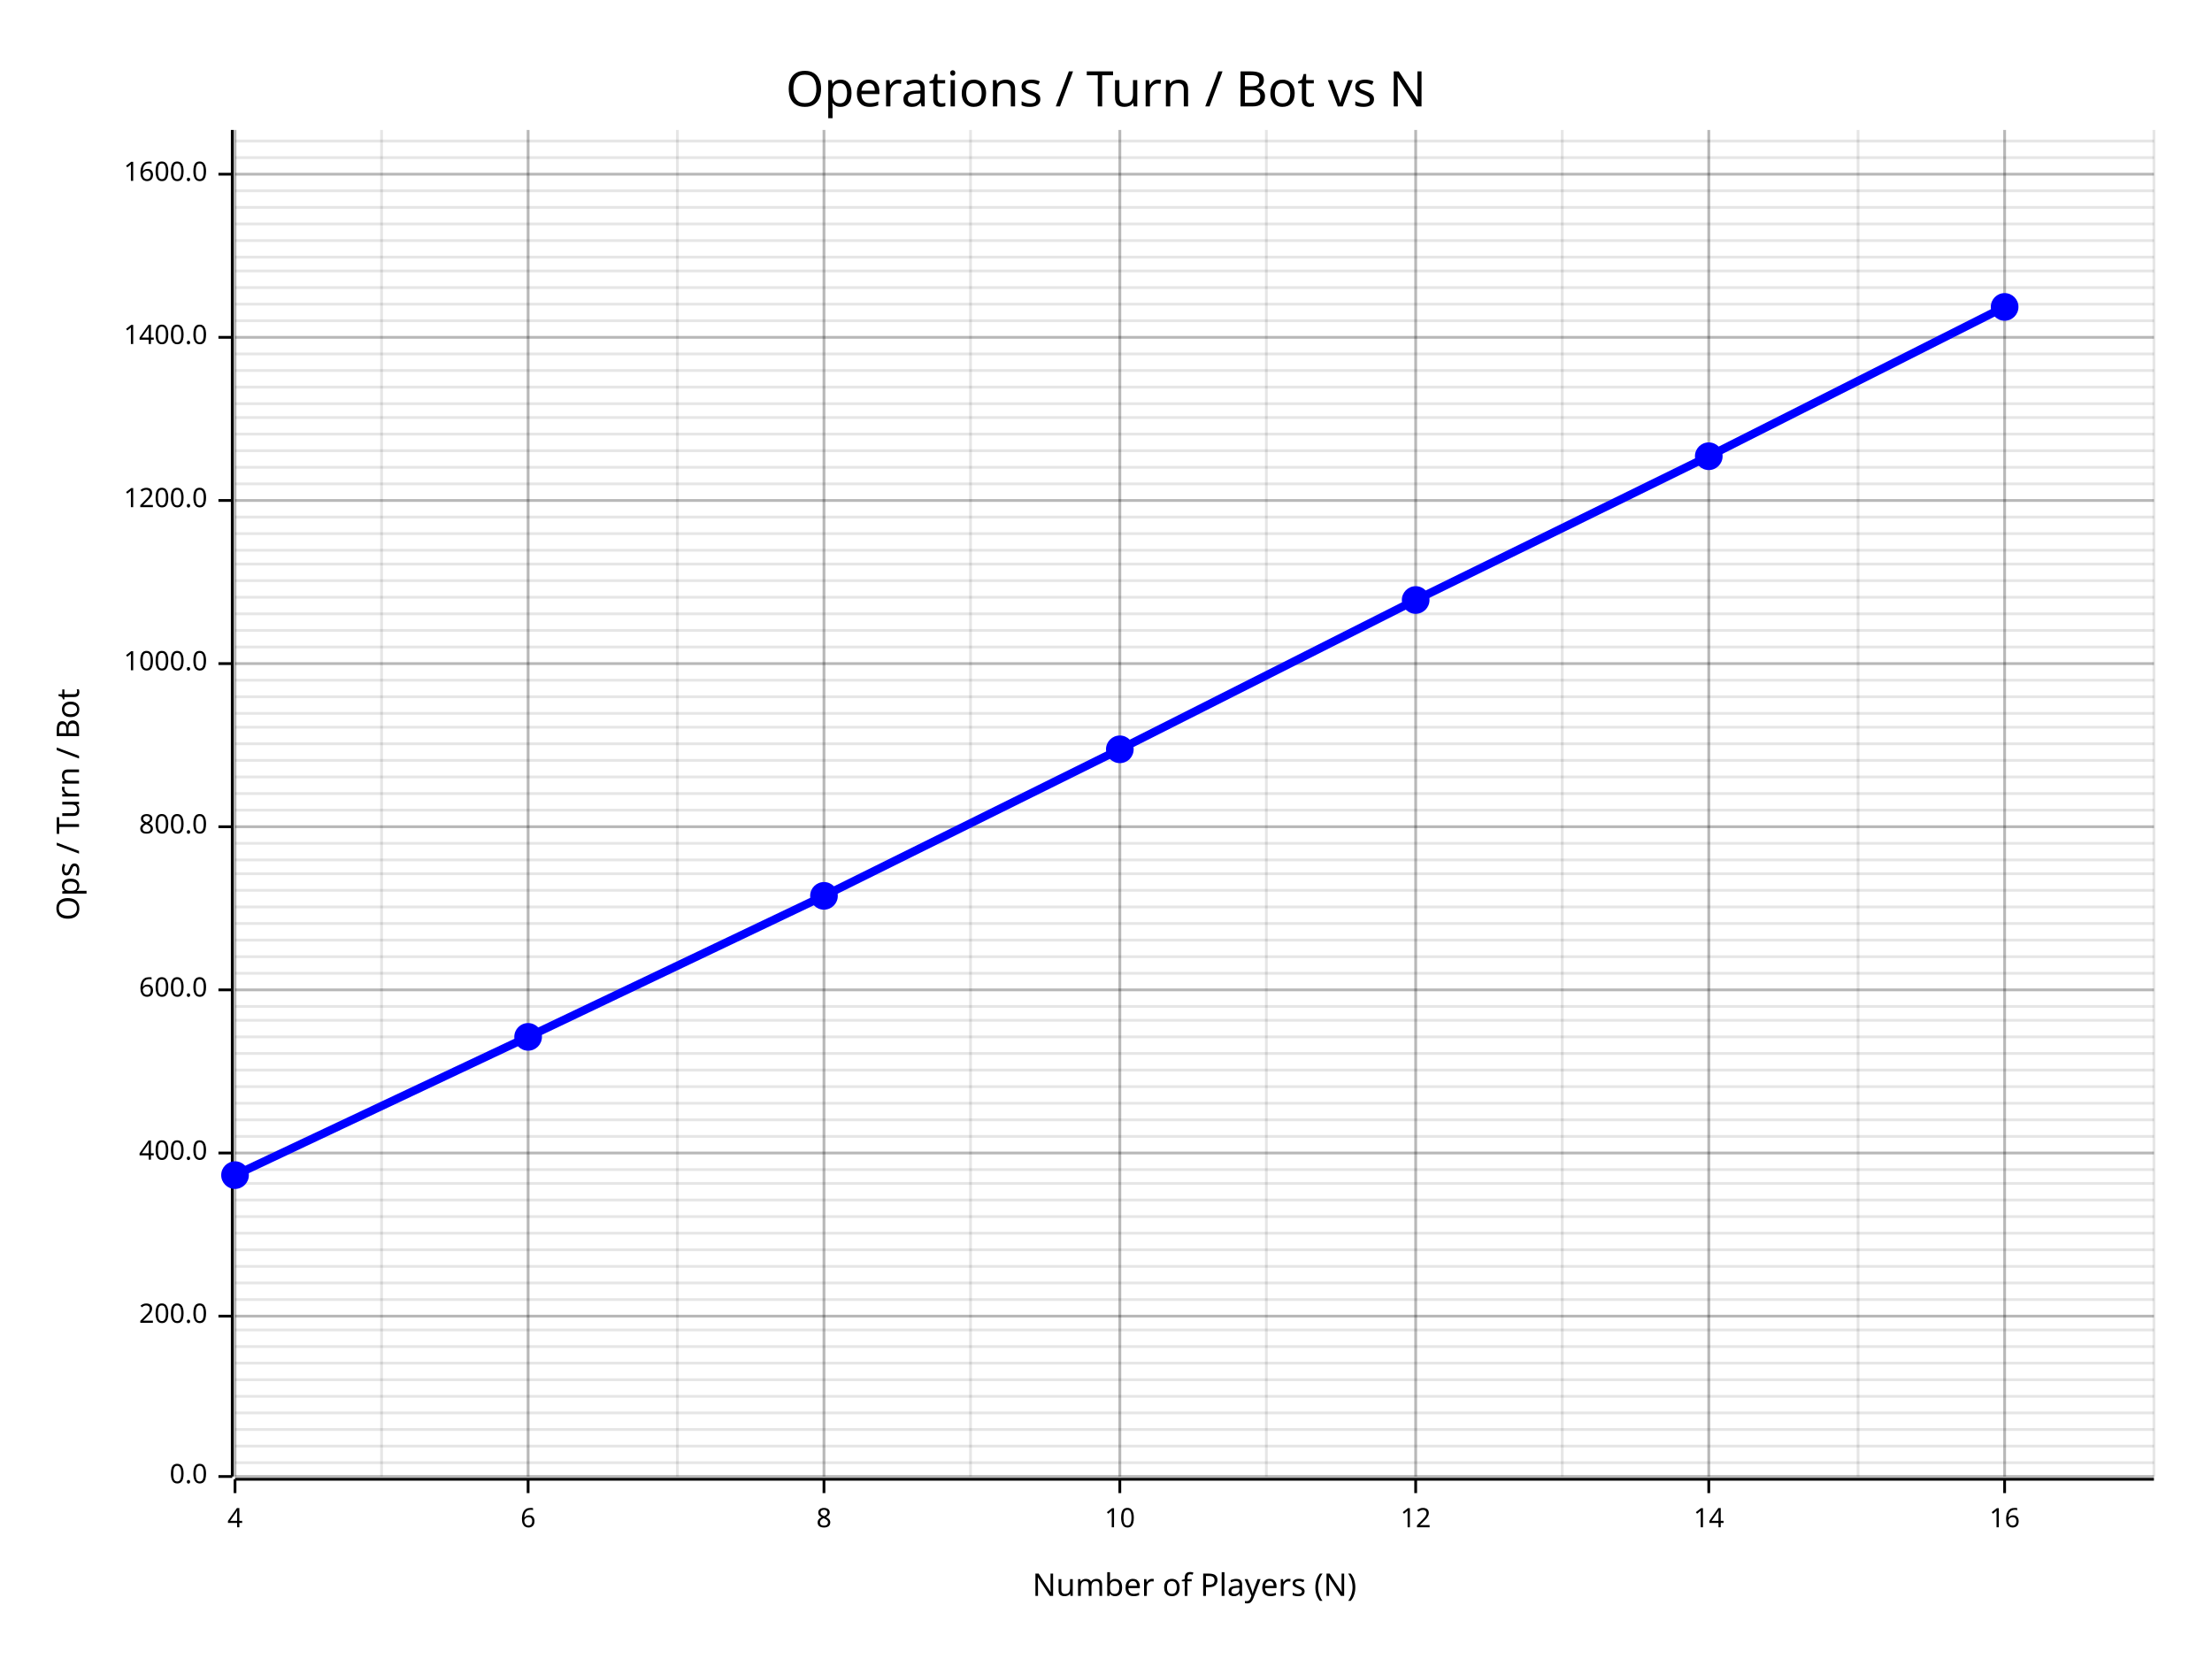
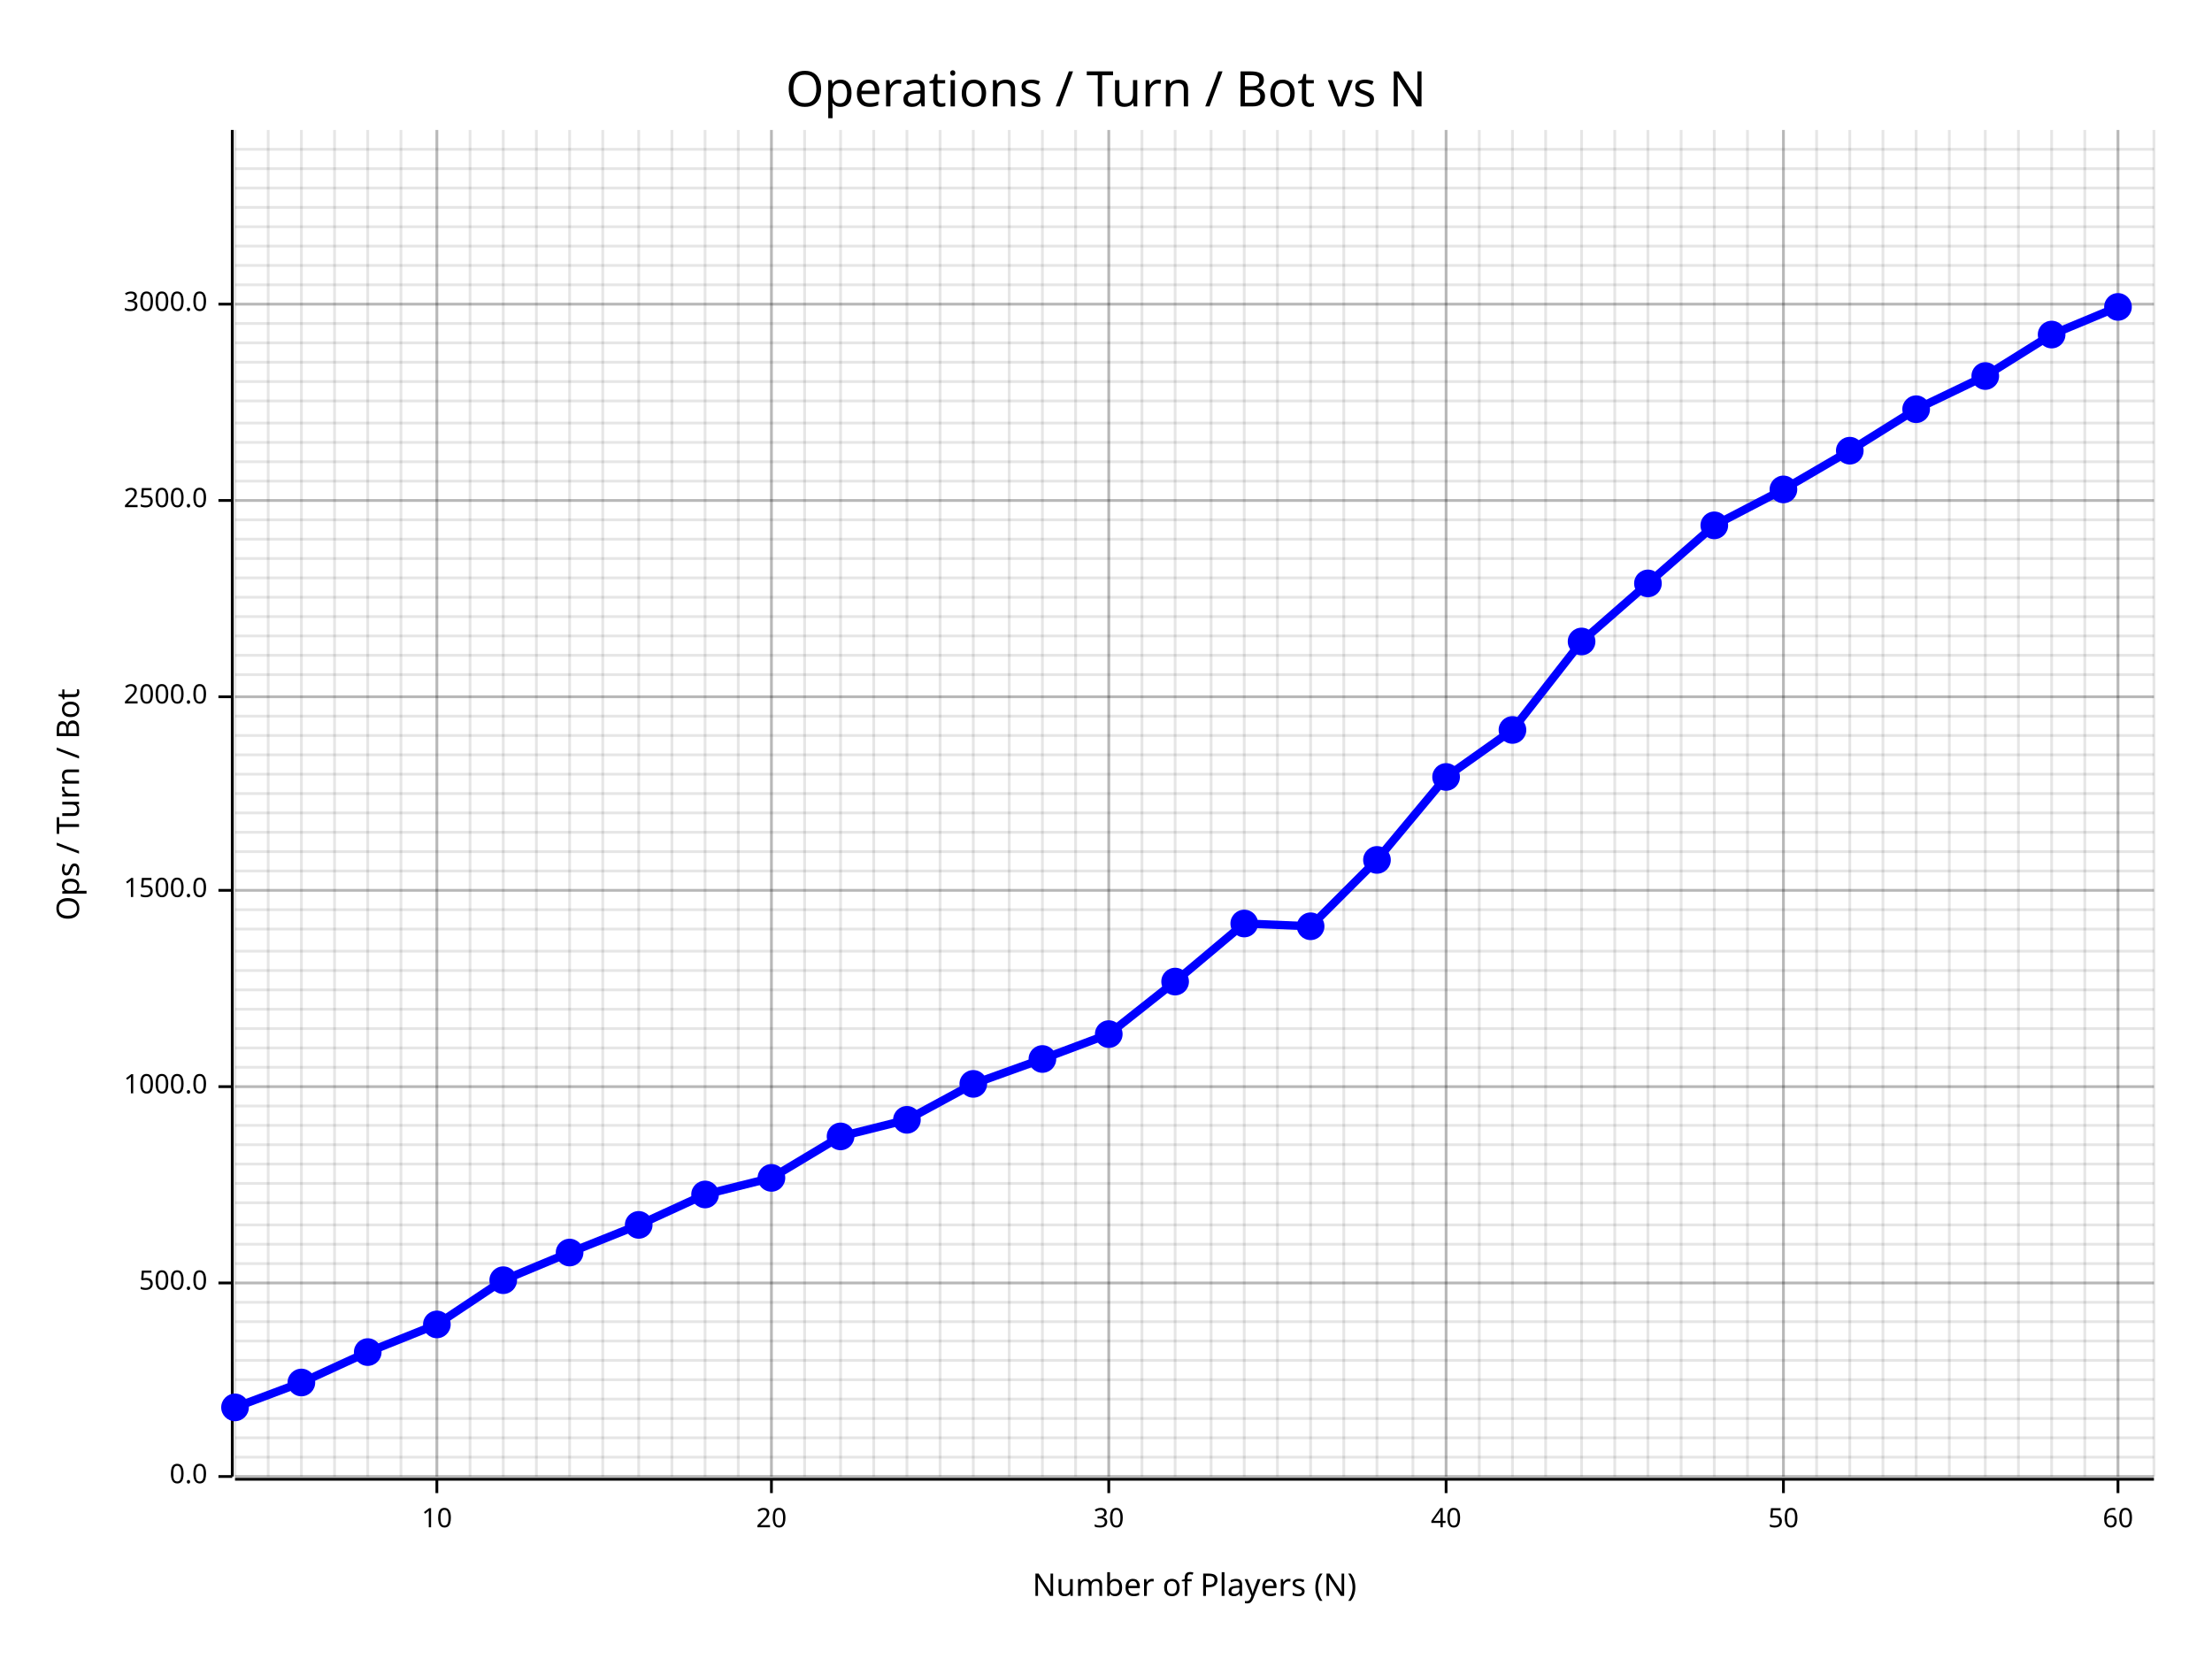
<svg xmlns="http://www.w3.org/2000/svg" width="800" height="600" viewBox="0 0 800 600">
  <rect x="0" y="0" width="800" height="600" opacity="1" fill="#FFFFFF" stroke="none" />
  <text x="400" y="25" dy="0.76em" text-anchor="middle" font-family="sans-serif" font-size="17.742" opacity="1" fill="#000000">
Operations / Turn / Bot vs N
</text>
  <line opacity="0.1" stroke="#000000" stroke-width="1" x1="85" y1="534" x2="85" y2="47" />
-   <line opacity="0.1" stroke="#000000" stroke-width="1" x1="138" y1="534" x2="138" y2="47" />
-   <line opacity="0.1" stroke="#000000" stroke-width="1" x1="191" y1="534" x2="191" y2="47" />
-   <line opacity="0.1" stroke="#000000" stroke-width="1" x1="245" y1="534" x2="245" y2="47" />
-   <line opacity="0.1" stroke="#000000" stroke-width="1" x1="298" y1="534" x2="298" y2="47" />
-   <line opacity="0.1" stroke="#000000" stroke-width="1" x1="351" y1="534" x2="351" y2="47" />
-   <line opacity="0.1" stroke="#000000" stroke-width="1" x1="405" y1="534" x2="405" y2="47" />
-   <line opacity="0.1" stroke="#000000" stroke-width="1" x1="458" y1="534" x2="458" y2="47" />
-   <line opacity="0.1" stroke="#000000" stroke-width="1" x1="512" y1="534" x2="512" y2="47" />
-   <line opacity="0.1" stroke="#000000" stroke-width="1" x1="565" y1="534" x2="565" y2="47" />
-   <line opacity="0.1" stroke="#000000" stroke-width="1" x1="618" y1="534" x2="618" y2="47" />
-   <line opacity="0.1" stroke="#000000" stroke-width="1" x1="672" y1="534" x2="672" y2="47" />
-   <line opacity="0.1" stroke="#000000" stroke-width="1" x1="725" y1="534" x2="725" y2="47" />
+   <line opacity="0.1" stroke="#000000" stroke-width="1" x1="97" y1="534" x2="97" y2="47" />
+   <line opacity="0.1" stroke="#000000" stroke-width="1" x1="109" y1="534" x2="109" y2="47" />
+   <line opacity="0.1" stroke="#000000" stroke-width="1" x1="121" y1="534" x2="121" y2="47" />
+   <line opacity="0.1" stroke="#000000" stroke-width="1" x1="133" y1="534" x2="133" y2="47" />
+   <line opacity="0.1" stroke="#000000" stroke-width="1" x1="145" y1="534" x2="145" y2="47" />
+   <line opacity="0.1" stroke="#000000" stroke-width="1" x1="158" y1="534" x2="158" y2="47" />
+   <line opacity="0.1" stroke="#000000" stroke-width="1" x1="170" y1="534" x2="170" y2="47" />
+   <line opacity="0.1" stroke="#000000" stroke-width="1" x1="182" y1="534" x2="182" y2="47" />
+   <line opacity="0.1" stroke="#000000" stroke-width="1" x1="194" y1="534" x2="194" y2="47" />
+   <line opacity="0.1" stroke="#000000" stroke-width="1" x1="206" y1="534" x2="206" y2="47" />
+   <line opacity="0.1" stroke="#000000" stroke-width="1" x1="218" y1="534" x2="218" y2="47" />
+   <line opacity="0.1" stroke="#000000" stroke-width="1" x1="231" y1="534" x2="231" y2="47" />
+   <line opacity="0.1" stroke="#000000" stroke-width="1" x1="243" y1="534" x2="243" y2="47" />
+   <line opacity="0.1" stroke="#000000" stroke-width="1" x1="255" y1="534" x2="255" y2="47" />
+   <line opacity="0.1" stroke="#000000" stroke-width="1" x1="267" y1="534" x2="267" y2="47" />
+   <line opacity="0.1" stroke="#000000" stroke-width="1" x1="279" y1="534" x2="279" y2="47" />
+   <line opacity="0.1" stroke="#000000" stroke-width="1" x1="291" y1="534" x2="291" y2="47" />
+   <line opacity="0.1" stroke="#000000" stroke-width="1" x1="304" y1="534" x2="304" y2="47" />
+   <line opacity="0.1" stroke="#000000" stroke-width="1" x1="316" y1="534" x2="316" y2="47" />
+   <line opacity="0.1" stroke="#000000" stroke-width="1" x1="328" y1="534" x2="328" y2="47" />
+   <line opacity="0.1" stroke="#000000" stroke-width="1" x1="340" y1="534" x2="340" y2="47" />
+   <line opacity="0.1" stroke="#000000" stroke-width="1" x1="352" y1="534" x2="352" y2="47" />
+   <line opacity="0.1" stroke="#000000" stroke-width="1" x1="365" y1="534" x2="365" y2="47" />
+   <line opacity="0.1" stroke="#000000" stroke-width="1" x1="377" y1="534" x2="377" y2="47" />
+   <line opacity="0.1" stroke="#000000" stroke-width="1" x1="389" y1="534" x2="389" y2="47" />
+   <line opacity="0.1" stroke="#000000" stroke-width="1" x1="401" y1="534" x2="401" y2="47" />
+   <line opacity="0.1" stroke="#000000" stroke-width="1" x1="413" y1="534" x2="413" y2="47" />
+   <line opacity="0.1" stroke="#000000" stroke-width="1" x1="425" y1="534" x2="425" y2="47" />
+   <line opacity="0.1" stroke="#000000" stroke-width="1" x1="438" y1="534" x2="438" y2="47" />
+   <line opacity="0.1" stroke="#000000" stroke-width="1" x1="450" y1="534" x2="450" y2="47" />
+   <line opacity="0.1" stroke="#000000" stroke-width="1" x1="462" y1="534" x2="462" y2="47" />
+   <line opacity="0.1" stroke="#000000" stroke-width="1" x1="474" y1="534" x2="474" y2="47" />
+   <line opacity="0.1" stroke="#000000" stroke-width="1" x1="486" y1="534" x2="486" y2="47" />
+   <line opacity="0.1" stroke="#000000" stroke-width="1" x1="498" y1="534" x2="498" y2="47" />
+   <line opacity="0.1" stroke="#000000" stroke-width="1" x1="511" y1="534" x2="511" y2="47" />
+   <line opacity="0.1" stroke="#000000" stroke-width="1" x1="523" y1="534" x2="523" y2="47" />
+   <line opacity="0.1" stroke="#000000" stroke-width="1" x1="535" y1="534" x2="535" y2="47" />
+   <line opacity="0.1" stroke="#000000" stroke-width="1" x1="547" y1="534" x2="547" y2="47" />
+   <line opacity="0.1" stroke="#000000" stroke-width="1" x1="559" y1="534" x2="559" y2="47" />
+   <line opacity="0.1" stroke="#000000" stroke-width="1" x1="572" y1="534" x2="572" y2="47" />
+   <line opacity="0.1" stroke="#000000" stroke-width="1" x1="584" y1="534" x2="584" y2="47" />
+   <line opacity="0.1" stroke="#000000" stroke-width="1" x1="596" y1="534" x2="596" y2="47" />
+   <line opacity="0.1" stroke="#000000" stroke-width="1" x1="608" y1="534" x2="608" y2="47" />
+   <line opacity="0.1" stroke="#000000" stroke-width="1" x1="620" y1="534" x2="620" y2="47" />
+   <line opacity="0.1" stroke="#000000" stroke-width="1" x1="632" y1="534" x2="632" y2="47" />
+   <line opacity="0.1" stroke="#000000" stroke-width="1" x1="645" y1="534" x2="645" y2="47" />
+   <line opacity="0.1" stroke="#000000" stroke-width="1" x1="657" y1="534" x2="657" y2="47" />
+   <line opacity="0.1" stroke="#000000" stroke-width="1" x1="669" y1="534" x2="669" y2="47" />
+   <line opacity="0.1" stroke="#000000" stroke-width="1" x1="681" y1="534" x2="681" y2="47" />
+   <line opacity="0.1" stroke="#000000" stroke-width="1" x1="693" y1="534" x2="693" y2="47" />
+   <line opacity="0.1" stroke="#000000" stroke-width="1" x1="705" y1="534" x2="705" y2="47" />
+   <line opacity="0.1" stroke="#000000" stroke-width="1" x1="718" y1="534" x2="718" y2="47" />
+   <line opacity="0.1" stroke="#000000" stroke-width="1" x1="730" y1="534" x2="730" y2="47" />
+   <line opacity="0.1" stroke="#000000" stroke-width="1" x1="742" y1="534" x2="742" y2="47" />
+   <line opacity="0.1" stroke="#000000" stroke-width="1" x1="754" y1="534" x2="754" y2="47" />
+   <line opacity="0.1" stroke="#000000" stroke-width="1" x1="766" y1="534" x2="766" y2="47" />
  <line opacity="0.1" stroke="#000000" stroke-width="1" x1="779" y1="534" x2="779" y2="47" />
  <line opacity="0.1" stroke="#000000" stroke-width="1" x1="85" y1="534" x2="779" y2="534" />
-   <line opacity="0.1" stroke="#000000" stroke-width="1" x1="85" y1="529" x2="779" y2="529" />
-   <line opacity="0.1" stroke="#000000" stroke-width="1" x1="85" y1="523" x2="779" y2="523" />
-   <line opacity="0.1" stroke="#000000" stroke-width="1" x1="85" y1="517" x2="779" y2="517" />
-   <line opacity="0.1" stroke="#000000" stroke-width="1" x1="85" y1="511" x2="779" y2="511" />
-   <line opacity="0.1" stroke="#000000" stroke-width="1" x1="85" y1="505" x2="779" y2="505" />
+   <line opacity="0.1" stroke="#000000" stroke-width="1" x1="85" y1="527" x2="779" y2="527" />
+   <line opacity="0.1" stroke="#000000" stroke-width="1" x1="85" y1="520" x2="779" y2="520" />
+   <line opacity="0.1" stroke="#000000" stroke-width="1" x1="85" y1="513" x2="779" y2="513" />
+   <line opacity="0.1" stroke="#000000" stroke-width="1" x1="85" y1="506" x2="779" y2="506" />
  <line opacity="0.1" stroke="#000000" stroke-width="1" x1="85" y1="499" x2="779" y2="499" />
-   <line opacity="0.1" stroke="#000000" stroke-width="1" x1="85" y1="493" x2="779" y2="493" />
-   <line opacity="0.1" stroke="#000000" stroke-width="1" x1="85" y1="487" x2="779" y2="487" />
-   <line opacity="0.1" stroke="#000000" stroke-width="1" x1="85" y1="481" x2="779" y2="481" />
-   <line opacity="0.1" stroke="#000000" stroke-width="1" x1="85" y1="476" x2="779" y2="476" />
-   <line opacity="0.1" stroke="#000000" stroke-width="1" x1="85" y1="470" x2="779" y2="470" />
+   <line opacity="0.1" stroke="#000000" stroke-width="1" x1="85" y1="492" x2="779" y2="492" />
+   <line opacity="0.1" stroke="#000000" stroke-width="1" x1="85" y1="485" x2="779" y2="485" />
+   <line opacity="0.1" stroke="#000000" stroke-width="1" x1="85" y1="478" x2="779" y2="478" />
+   <line opacity="0.1" stroke="#000000" stroke-width="1" x1="85" y1="471" x2="779" y2="471" />
  <line opacity="0.1" stroke="#000000" stroke-width="1" x1="85" y1="464" x2="779" y2="464" />
-   <line opacity="0.1" stroke="#000000" stroke-width="1" x1="85" y1="458" x2="779" y2="458" />
-   <line opacity="0.1" stroke="#000000" stroke-width="1" x1="85" y1="452" x2="779" y2="452" />
-   <line opacity="0.1" stroke="#000000" stroke-width="1" x1="85" y1="446" x2="779" y2="446" />
-   <line opacity="0.1" stroke="#000000" stroke-width="1" x1="85" y1="440" x2="779" y2="440" />
-   <line opacity="0.1" stroke="#000000" stroke-width="1" x1="85" y1="434" x2="779" y2="434" />
+   <line opacity="0.1" stroke="#000000" stroke-width="1" x1="85" y1="457" x2="779" y2="457" />
+   <line opacity="0.1" stroke="#000000" stroke-width="1" x1="85" y1="450" x2="779" y2="450" />
+   <line opacity="0.1" stroke="#000000" stroke-width="1" x1="85" y1="443" x2="779" y2="443" />
+   <line opacity="0.1" stroke="#000000" stroke-width="1" x1="85" y1="435" x2="779" y2="435" />
  <line opacity="0.1" stroke="#000000" stroke-width="1" x1="85" y1="428" x2="779" y2="428" />
-   <line opacity="0.1" stroke="#000000" stroke-width="1" x1="85" y1="423" x2="779" y2="423" />
-   <line opacity="0.1" stroke="#000000" stroke-width="1" x1="85" y1="417" x2="779" y2="417" />
-   <line opacity="0.1" stroke="#000000" stroke-width="1" x1="85" y1="411" x2="779" y2="411" />
-   <line opacity="0.1" stroke="#000000" stroke-width="1" x1="85" y1="405" x2="779" y2="405" />
-   <line opacity="0.1" stroke="#000000" stroke-width="1" x1="85" y1="399" x2="779" y2="399" />
+   <line opacity="0.1" stroke="#000000" stroke-width="1" x1="85" y1="421" x2="779" y2="421" />
+   <line opacity="0.1" stroke="#000000" stroke-width="1" x1="85" y1="414" x2="779" y2="414" />
+   <line opacity="0.1" stroke="#000000" stroke-width="1" x1="85" y1="407" x2="779" y2="407" />
+   <line opacity="0.1" stroke="#000000" stroke-width="1" x1="85" y1="400" x2="779" y2="400" />
  <line opacity="0.1" stroke="#000000" stroke-width="1" x1="85" y1="393" x2="779" y2="393" />
-   <line opacity="0.1" stroke="#000000" stroke-width="1" x1="85" y1="387" x2="779" y2="387" />
-   <line opacity="0.1" stroke="#000000" stroke-width="1" x1="85" y1="381" x2="779" y2="381" />
-   <line opacity="0.1" stroke="#000000" stroke-width="1" x1="85" y1="375" x2="779" y2="375" />
-   <line opacity="0.1" stroke="#000000" stroke-width="1" x1="85" y1="369" x2="779" y2="369" />
-   <line opacity="0.1" stroke="#000000" stroke-width="1" x1="85" y1="364" x2="779" y2="364" />
+   <line opacity="0.1" stroke="#000000" stroke-width="1" x1="85" y1="386" x2="779" y2="386" />
+   <line opacity="0.1" stroke="#000000" stroke-width="1" x1="85" y1="379" x2="779" y2="379" />
+   <line opacity="0.1" stroke="#000000" stroke-width="1" x1="85" y1="372" x2="779" y2="372" />
+   <line opacity="0.1" stroke="#000000" stroke-width="1" x1="85" y1="365" x2="779" y2="365" />
  <line opacity="0.1" stroke="#000000" stroke-width="1" x1="85" y1="358" x2="779" y2="358" />
-   <line opacity="0.1" stroke="#000000" stroke-width="1" x1="85" y1="352" x2="779" y2="352" />
-   <line opacity="0.1" stroke="#000000" stroke-width="1" x1="85" y1="346" x2="779" y2="346" />
-   <line opacity="0.1" stroke="#000000" stroke-width="1" x1="85" y1="340" x2="779" y2="340" />
-   <line opacity="0.1" stroke="#000000" stroke-width="1" x1="85" y1="334" x2="779" y2="334" />
-   <line opacity="0.1" stroke="#000000" stroke-width="1" x1="85" y1="328" x2="779" y2="328" />
+   <line opacity="0.1" stroke="#000000" stroke-width="1" x1="85" y1="351" x2="779" y2="351" />
+   <line opacity="0.1" stroke="#000000" stroke-width="1" x1="85" y1="344" x2="779" y2="344" />
+   <line opacity="0.1" stroke="#000000" stroke-width="1" x1="85" y1="336" x2="779" y2="336" />
+   <line opacity="0.1" stroke="#000000" stroke-width="1" x1="85" y1="329" x2="779" y2="329" />
  <line opacity="0.1" stroke="#000000" stroke-width="1" x1="85" y1="322" x2="779" y2="322" />
-   <line opacity="0.1" stroke="#000000" stroke-width="1" x1="85" y1="316" x2="779" y2="316" />
-   <line opacity="0.1" stroke="#000000" stroke-width="1" x1="85" y1="311" x2="779" y2="311" />
-   <line opacity="0.1" stroke="#000000" stroke-width="1" x1="85" y1="305" x2="779" y2="305" />
-   <line opacity="0.1" stroke="#000000" stroke-width="1" x1="85" y1="299" x2="779" y2="299" />
-   <line opacity="0.1" stroke="#000000" stroke-width="1" x1="85" y1="293" x2="779" y2="293" />
+   <line opacity="0.1" stroke="#000000" stroke-width="1" x1="85" y1="315" x2="779" y2="315" />
+   <line opacity="0.1" stroke="#000000" stroke-width="1" x1="85" y1="308" x2="779" y2="308" />
+   <line opacity="0.1" stroke="#000000" stroke-width="1" x1="85" y1="301" x2="779" y2="301" />
+   <line opacity="0.1" stroke="#000000" stroke-width="1" x1="85" y1="294" x2="779" y2="294" />
  <line opacity="0.1" stroke="#000000" stroke-width="1" x1="85" y1="287" x2="779" y2="287" />
-   <line opacity="0.1" stroke="#000000" stroke-width="1" x1="85" y1="281" x2="779" y2="281" />
-   <line opacity="0.1" stroke="#000000" stroke-width="1" x1="85" y1="275" x2="779" y2="275" />
-   <line opacity="0.1" stroke="#000000" stroke-width="1" x1="85" y1="269" x2="779" y2="269" />
-   <line opacity="0.1" stroke="#000000" stroke-width="1" x1="85" y1="263" x2="779" y2="263" />
-   <line opacity="0.1" stroke="#000000" stroke-width="1" x1="85" y1="258" x2="779" y2="258" />
+   <line opacity="0.1" stroke="#000000" stroke-width="1" x1="85" y1="280" x2="779" y2="280" />
+   <line opacity="0.1" stroke="#000000" stroke-width="1" x1="85" y1="273" x2="779" y2="273" />
+   <line opacity="0.1" stroke="#000000" stroke-width="1" x1="85" y1="266" x2="779" y2="266" />
+   <line opacity="0.1" stroke="#000000" stroke-width="1" x1="85" y1="259" x2="779" y2="259" />
  <line opacity="0.1" stroke="#000000" stroke-width="1" x1="85" y1="252" x2="779" y2="252" />
-   <line opacity="0.1" stroke="#000000" stroke-width="1" x1="85" y1="246" x2="779" y2="246" />
-   <line opacity="0.1" stroke="#000000" stroke-width="1" x1="85" y1="240" x2="779" y2="240" />
-   <line opacity="0.1" stroke="#000000" stroke-width="1" x1="85" y1="234" x2="779" y2="234" />
-   <line opacity="0.1" stroke="#000000" stroke-width="1" x1="85" y1="228" x2="779" y2="228" />
-   <line opacity="0.1" stroke="#000000" stroke-width="1" x1="85" y1="222" x2="779" y2="222" />
+   <line opacity="0.1" stroke="#000000" stroke-width="1" x1="85" y1="244" x2="779" y2="244" />
+   <line opacity="0.1" stroke="#000000" stroke-width="1" x1="85" y1="237" x2="779" y2="237" />
+   <line opacity="0.1" stroke="#000000" stroke-width="1" x1="85" y1="230" x2="779" y2="230" />
+   <line opacity="0.1" stroke="#000000" stroke-width="1" x1="85" y1="223" x2="779" y2="223" />
  <line opacity="0.1" stroke="#000000" stroke-width="1" x1="85" y1="216" x2="779" y2="216" />
-   <line opacity="0.1" stroke="#000000" stroke-width="1" x1="85" y1="210" x2="779" y2="210" />
-   <line opacity="0.1" stroke="#000000" stroke-width="1" x1="85" y1="204" x2="779" y2="204" />
-   <line opacity="0.1" stroke="#000000" stroke-width="1" x1="85" y1="199" x2="779" y2="199" />
-   <line opacity="0.1" stroke="#000000" stroke-width="1" x1="85" y1="193" x2="779" y2="193" />
-   <line opacity="0.1" stroke="#000000" stroke-width="1" x1="85" y1="187" x2="779" y2="187" />
+   <line opacity="0.1" stroke="#000000" stroke-width="1" x1="85" y1="209" x2="779" y2="209" />
+   <line opacity="0.1" stroke="#000000" stroke-width="1" x1="85" y1="202" x2="779" y2="202" />
+   <line opacity="0.1" stroke="#000000" stroke-width="1" x1="85" y1="195" x2="779" y2="195" />
+   <line opacity="0.1" stroke="#000000" stroke-width="1" x1="85" y1="188" x2="779" y2="188" />
  <line opacity="0.1" stroke="#000000" stroke-width="1" x1="85" y1="181" x2="779" y2="181" />
-   <line opacity="0.1" stroke="#000000" stroke-width="1" x1="85" y1="175" x2="779" y2="175" />
-   <line opacity="0.1" stroke="#000000" stroke-width="1" x1="85" y1="169" x2="779" y2="169" />
-   <line opacity="0.1" stroke="#000000" stroke-width="1" x1="85" y1="163" x2="779" y2="163" />
-   <line opacity="0.1" stroke="#000000" stroke-width="1" x1="85" y1="157" x2="779" y2="157" />
-   <line opacity="0.1" stroke="#000000" stroke-width="1" x1="85" y1="151" x2="779" y2="151" />
-   <line opacity="0.1" stroke="#000000" stroke-width="1" x1="85" y1="146" x2="779" y2="146" />
-   <line opacity="0.1" stroke="#000000" stroke-width="1" x1="85" y1="140" x2="779" y2="140" />
-   <line opacity="0.1" stroke="#000000" stroke-width="1" x1="85" y1="134" x2="779" y2="134" />
-   <line opacity="0.1" stroke="#000000" stroke-width="1" x1="85" y1="128" x2="779" y2="128" />
-   <line opacity="0.1" stroke="#000000" stroke-width="1" x1="85" y1="122" x2="779" y2="122" />
-   <line opacity="0.1" stroke="#000000" stroke-width="1" x1="85" y1="116" x2="779" y2="116" />
+   <line opacity="0.1" stroke="#000000" stroke-width="1" x1="85" y1="174" x2="779" y2="174" />
+   <line opacity="0.1" stroke="#000000" stroke-width="1" x1="85" y1="167" x2="779" y2="167" />
+   <line opacity="0.1" stroke="#000000" stroke-width="1" x1="85" y1="160" x2="779" y2="160" />
+   <line opacity="0.1" stroke="#000000" stroke-width="1" x1="85" y1="153" x2="779" y2="153" />
+   <line opacity="0.1" stroke="#000000" stroke-width="1" x1="85" y1="145" x2="779" y2="145" />
+   <line opacity="0.1" stroke="#000000" stroke-width="1" x1="85" y1="138" x2="779" y2="138" />
+   <line opacity="0.1" stroke="#000000" stroke-width="1" x1="85" y1="131" x2="779" y2="131" />
+   <line opacity="0.1" stroke="#000000" stroke-width="1" x1="85" y1="124" x2="779" y2="124" />
+   <line opacity="0.1" stroke="#000000" stroke-width="1" x1="85" y1="117" x2="779" y2="117" />
  <line opacity="0.1" stroke="#000000" stroke-width="1" x1="85" y1="110" x2="779" y2="110" />
-   <line opacity="0.1" stroke="#000000" stroke-width="1" x1="85" y1="104" x2="779" y2="104" />
-   <line opacity="0.1" stroke="#000000" stroke-width="1" x1="85" y1="98" x2="779" y2="98" />
-   <line opacity="0.1" stroke="#000000" stroke-width="1" x1="85" y1="93" x2="779" y2="93" />
-   <line opacity="0.1" stroke="#000000" stroke-width="1" x1="85" y1="87" x2="779" y2="87" />
-   <line opacity="0.1" stroke="#000000" stroke-width="1" x1="85" y1="81" x2="779" y2="81" />
+   <line opacity="0.1" stroke="#000000" stroke-width="1" x1="85" y1="103" x2="779" y2="103" />
+   <line opacity="0.1" stroke="#000000" stroke-width="1" x1="85" y1="96" x2="779" y2="96" />
+   <line opacity="0.1" stroke="#000000" stroke-width="1" x1="85" y1="89" x2="779" y2="89" />
+   <line opacity="0.1" stroke="#000000" stroke-width="1" x1="85" y1="82" x2="779" y2="82" />
  <line opacity="0.1" stroke="#000000" stroke-width="1" x1="85" y1="75" x2="779" y2="75" />
-   <line opacity="0.1" stroke="#000000" stroke-width="1" x1="85" y1="69" x2="779" y2="69" />
-   <line opacity="0.1" stroke="#000000" stroke-width="1" x1="85" y1="63" x2="779" y2="63" />
-   <line opacity="0.1" stroke="#000000" stroke-width="1" x1="85" y1="57" x2="779" y2="57" />
-   <line opacity="0.1" stroke="#000000" stroke-width="1" x1="85" y1="51" x2="779" y2="51" />
+   <line opacity="0.1" stroke="#000000" stroke-width="1" x1="85" y1="68" x2="779" y2="68" />
+   <line opacity="0.1" stroke="#000000" stroke-width="1" x1="85" y1="61" x2="779" y2="61" />
+   <line opacity="0.1" stroke="#000000" stroke-width="1" x1="85" y1="54" x2="779" y2="54" />
  <text x="20" y="291" dy="0.76em" text-anchor="middle" font-family="sans-serif" font-size="11.29" opacity="1" fill="#000000" transform="rotate(270, 20, 291)">
Ops / Turn / Bot
</text>
  <text x="432" y="580" dy="-0.5ex" text-anchor="middle" font-family="sans-serif" font-size="11.29" opacity="1" fill="#000000">
Number of Players (N)
</text>
-   <line opacity="0.2" stroke="#000000" stroke-width="1" x1="85" y1="534" x2="85" y2="47" />
-   <line opacity="0.2" stroke="#000000" stroke-width="1" x1="191" y1="534" x2="191" y2="47" />
-   <line opacity="0.2" stroke="#000000" stroke-width="1" x1="298" y1="534" x2="298" y2="47" />
-   <line opacity="0.2" stroke="#000000" stroke-width="1" x1="405" y1="534" x2="405" y2="47" />
-   <line opacity="0.2" stroke="#000000" stroke-width="1" x1="512" y1="534" x2="512" y2="47" />
-   <line opacity="0.2" stroke="#000000" stroke-width="1" x1="618" y1="534" x2="618" y2="47" />
-   <line opacity="0.2" stroke="#000000" stroke-width="1" x1="725" y1="534" x2="725" y2="47" />
+   <line opacity="0.2" stroke="#000000" stroke-width="1" x1="158" y1="534" x2="158" y2="47" />
+   <line opacity="0.2" stroke="#000000" stroke-width="1" x1="279" y1="534" x2="279" y2="47" />
+   <line opacity="0.2" stroke="#000000" stroke-width="1" x1="401" y1="534" x2="401" y2="47" />
+   <line opacity="0.2" stroke="#000000" stroke-width="1" x1="523" y1="534" x2="523" y2="47" />
+   <line opacity="0.2" stroke="#000000" stroke-width="1" x1="645" y1="534" x2="645" y2="47" />
+   <line opacity="0.2" stroke="#000000" stroke-width="1" x1="766" y1="534" x2="766" y2="47" />
  <line opacity="0.2" stroke="#000000" stroke-width="1" x1="85" y1="534" x2="779" y2="534" />
-   <line opacity="0.2" stroke="#000000" stroke-width="1" x1="85" y1="476" x2="779" y2="476" />
-   <line opacity="0.2" stroke="#000000" stroke-width="1" x1="85" y1="417" x2="779" y2="417" />
-   <line opacity="0.2" stroke="#000000" stroke-width="1" x1="85" y1="358" x2="779" y2="358" />
-   <line opacity="0.2" stroke="#000000" stroke-width="1" x1="85" y1="299" x2="779" y2="299" />
-   <line opacity="0.2" stroke="#000000" stroke-width="1" x1="85" y1="240" x2="779" y2="240" />
+   <line opacity="0.2" stroke="#000000" stroke-width="1" x1="85" y1="464" x2="779" y2="464" />
+   <line opacity="0.2" stroke="#000000" stroke-width="1" x1="85" y1="393" x2="779" y2="393" />
+   <line opacity="0.2" stroke="#000000" stroke-width="1" x1="85" y1="322" x2="779" y2="322" />
+   <line opacity="0.2" stroke="#000000" stroke-width="1" x1="85" y1="252" x2="779" y2="252" />
  <line opacity="0.2" stroke="#000000" stroke-width="1" x1="85" y1="181" x2="779" y2="181" />
-   <line opacity="0.2" stroke="#000000" stroke-width="1" x1="85" y1="122" x2="779" y2="122" />
-   <line opacity="0.2" stroke="#000000" stroke-width="1" x1="85" y1="63" x2="779" y2="63" />
+   <line opacity="0.2" stroke="#000000" stroke-width="1" x1="85" y1="110" x2="779" y2="110" />
  <polyline fill="none" opacity="1" stroke="#000000" stroke-width="1" points="84,47 84,534 " />
  <text x="75" y="534" dy="0.5ex" text-anchor="end" font-family="sans-serif" font-size="9.677" opacity="1" fill="#000000">
0.0
</text>
  <polyline fill="none" opacity="1" stroke="#000000" stroke-width="1" points="79,534 84,534 " />
-   <text x="75" y="476" dy="0.5ex" text-anchor="end" font-family="sans-serif" font-size="9.677" opacity="1" fill="#000000">
- 200.0
- </text>
-   <polyline fill="none" opacity="1" stroke="#000000" stroke-width="1" points="79,476 84,476 " />
-   <text x="75" y="417" dy="0.5ex" text-anchor="end" font-family="sans-serif" font-size="9.677" opacity="1" fill="#000000">
- 400.0
- </text>
-   <polyline fill="none" opacity="1" stroke="#000000" stroke-width="1" points="79,417 84,417 " />
-   <text x="75" y="358" dy="0.5ex" text-anchor="end" font-family="sans-serif" font-size="9.677" opacity="1" fill="#000000">
- 600.0
- </text>
-   <polyline fill="none" opacity="1" stroke="#000000" stroke-width="1" points="79,358 84,358 " />
-   <text x="75" y="299" dy="0.5ex" text-anchor="end" font-family="sans-serif" font-size="9.677" opacity="1" fill="#000000">
- 800.0
- </text>
-   <polyline fill="none" opacity="1" stroke="#000000" stroke-width="1" points="79,299 84,299 " />
-   <text x="75" y="240" dy="0.5ex" text-anchor="end" font-family="sans-serif" font-size="9.677" opacity="1" fill="#000000">
+   <text x="75" y="464" dy="0.5ex" text-anchor="end" font-family="sans-serif" font-size="9.677" opacity="1" fill="#000000">
+ 500.0
+ </text>
+   <polyline fill="none" opacity="1" stroke="#000000" stroke-width="1" points="79,464 84,464 " />
+   <text x="75" y="393" dy="0.5ex" text-anchor="end" font-family="sans-serif" font-size="9.677" opacity="1" fill="#000000">
1000.0
</text>
-   <polyline fill="none" opacity="1" stroke="#000000" stroke-width="1" points="79,240 84,240 " />
+   <polyline fill="none" opacity="1" stroke="#000000" stroke-width="1" points="79,393 84,393 " />
+   <text x="75" y="322" dy="0.5ex" text-anchor="end" font-family="sans-serif" font-size="9.677" opacity="1" fill="#000000">
+ 1500.0
+ </text>
+   <polyline fill="none" opacity="1" stroke="#000000" stroke-width="1" points="79,322 84,322 " />
+   <text x="75" y="252" dy="0.5ex" text-anchor="end" font-family="sans-serif" font-size="9.677" opacity="1" fill="#000000">
+ 2000.0
+ </text>
+   <polyline fill="none" opacity="1" stroke="#000000" stroke-width="1" points="79,252 84,252 " />
  <text x="75" y="181" dy="0.5ex" text-anchor="end" font-family="sans-serif" font-size="9.677" opacity="1" fill="#000000">
- 1200.0
+ 2500.0
</text>
  <polyline fill="none" opacity="1" stroke="#000000" stroke-width="1" points="79,181 84,181 " />
-   <text x="75" y="122" dy="0.5ex" text-anchor="end" font-family="sans-serif" font-size="9.677" opacity="1" fill="#000000">
- 1400.0
- </text>
-   <polyline fill="none" opacity="1" stroke="#000000" stroke-width="1" points="79,122 84,122 " />
-   <text x="75" y="63" dy="0.5ex" text-anchor="end" font-family="sans-serif" font-size="9.677" opacity="1" fill="#000000">
- 1600.0
- </text>
-   <polyline fill="none" opacity="1" stroke="#000000" stroke-width="1" points="79,63 84,63 " />
+   <text x="75" y="110" dy="0.5ex" text-anchor="end" font-family="sans-serif" font-size="9.677" opacity="1" fill="#000000">
+ 3000.0
+ </text>
+   <polyline fill="none" opacity="1" stroke="#000000" stroke-width="1" points="79,110 84,110 " />
  <polyline fill="none" opacity="1" stroke="#000000" stroke-width="1" points="85,535 779,535 " />
-   <text x="85" y="545" dy="0.76em" text-anchor="middle" font-family="sans-serif" font-size="9.677" opacity="1" fill="#000000">
- 4
- </text>
-   <polyline fill="none" opacity="1" stroke="#000000" stroke-width="1" points="85,535 85,540 " />
-   <text x="191" y="545" dy="0.76em" text-anchor="middle" font-family="sans-serif" font-size="9.677" opacity="1" fill="#000000">
- 6
- </text>
-   <polyline fill="none" opacity="1" stroke="#000000" stroke-width="1" points="191,535 191,540 " />
-   <text x="298" y="545" dy="0.76em" text-anchor="middle" font-family="sans-serif" font-size="9.677" opacity="1" fill="#000000">
- 8
- </text>
-   <polyline fill="none" opacity="1" stroke="#000000" stroke-width="1" points="298,535 298,540 " />
-   <text x="405" y="545" dy="0.76em" text-anchor="middle" font-family="sans-serif" font-size="9.677" opacity="1" fill="#000000">
+   <text x="158" y="545" dy="0.76em" text-anchor="middle" font-family="sans-serif" font-size="9.677" opacity="1" fill="#000000">
10
</text>
-   <polyline fill="none" opacity="1" stroke="#000000" stroke-width="1" points="405,535 405,540 " />
-   <text x="512" y="545" dy="0.76em" text-anchor="middle" font-family="sans-serif" font-size="9.677" opacity="1" fill="#000000">
- 12
- </text>
-   <polyline fill="none" opacity="1" stroke="#000000" stroke-width="1" points="512,535 512,540 " />
-   <text x="618" y="545" dy="0.76em" text-anchor="middle" font-family="sans-serif" font-size="9.677" opacity="1" fill="#000000">
- 14
- </text>
-   <polyline fill="none" opacity="1" stroke="#000000" stroke-width="1" points="618,535 618,540 " />
-   <text x="725" y="545" dy="0.76em" text-anchor="middle" font-family="sans-serif" font-size="9.677" opacity="1" fill="#000000">
- 16
- </text>
-   <polyline fill="none" opacity="1" stroke="#000000" stroke-width="1" points="725,535 725,540 " />
-   <polyline fill="none" opacity="1" stroke="#0000FF" stroke-width="3" points="85,425 191,375 298,324 405,271 512,217 618,165 725,111 " />
-   <circle cx="85" cy="425" r="5" opacity="1" fill="#0000FF" stroke="none" stroke-width="1" />
-   <circle cx="191" cy="375" r="5" opacity="1" fill="#0000FF" stroke="none" stroke-width="1" />
-   <circle cx="298" cy="324" r="5" opacity="1" fill="#0000FF" stroke="none" stroke-width="1" />
-   <circle cx="405" cy="271" r="5" opacity="1" fill="#0000FF" stroke="none" stroke-width="1" />
-   <circle cx="512" cy="217" r="5" opacity="1" fill="#0000FF" stroke="none" stroke-width="1" />
-   <circle cx="618" cy="165" r="5" opacity="1" fill="#0000FF" stroke="none" stroke-width="1" />
-   <circle cx="725" cy="111" r="5" opacity="1" fill="#0000FF" stroke="none" stroke-width="1" />
+   <polyline fill="none" opacity="1" stroke="#000000" stroke-width="1" points="158,535 158,540 " />
+   <text x="279" y="545" dy="0.76em" text-anchor="middle" font-family="sans-serif" font-size="9.677" opacity="1" fill="#000000">
+ 20
+ </text>
+   <polyline fill="none" opacity="1" stroke="#000000" stroke-width="1" points="279,535 279,540 " />
+   <text x="401" y="545" dy="0.76em" text-anchor="middle" font-family="sans-serif" font-size="9.677" opacity="1" fill="#000000">
+ 30
+ </text>
+   <polyline fill="none" opacity="1" stroke="#000000" stroke-width="1" points="401,535 401,540 " />
+   <text x="523" y="545" dy="0.76em" text-anchor="middle" font-family="sans-serif" font-size="9.677" opacity="1" fill="#000000">
+ 40
+ </text>
+   <polyline fill="none" opacity="1" stroke="#000000" stroke-width="1" points="523,535 523,540 " />
+   <text x="645" y="545" dy="0.76em" text-anchor="middle" font-family="sans-serif" font-size="9.677" opacity="1" fill="#000000">
+ 50
+ </text>
+   <polyline fill="none" opacity="1" stroke="#000000" stroke-width="1" points="645,535 645,540 " />
+   <text x="766" y="545" dy="0.76em" text-anchor="middle" font-family="sans-serif" font-size="9.677" opacity="1" fill="#000000">
+ 60
+ </text>
+   <polyline fill="none" opacity="1" stroke="#000000" stroke-width="1" points="766,535 766,540 " />
+   <polyline fill="none" opacity="1" stroke="#0000FF" stroke-width="3" points="85,509 109,500 133,489 158,479 182,463 206,453 231,443 255,432 279,426 304,411 328,405 352,392 377,383 401,374 425,355 450,334 474,335 498,311 523,281 547,264 572,232 596,211 620,190 645,177 669,163 693,148 718,136 742,121 766,111 " />
+   <circle cx="85" cy="509" r="5" opacity="1" fill="#0000FF" stroke="none" stroke-width="1" />
+   <circle cx="109" cy="500" r="5" opacity="1" fill="#0000FF" stroke="none" stroke-width="1" />
+   <circle cx="133" cy="489" r="5" opacity="1" fill="#0000FF" stroke="none" stroke-width="1" />
+   <circle cx="158" cy="479" r="5" opacity="1" fill="#0000FF" stroke="none" stroke-width="1" />
+   <circle cx="182" cy="463" r="5" opacity="1" fill="#0000FF" stroke="none" stroke-width="1" />
+   <circle cx="206" cy="453" r="5" opacity="1" fill="#0000FF" stroke="none" stroke-width="1" />
+   <circle cx="231" cy="443" r="5" opacity="1" fill="#0000FF" stroke="none" stroke-width="1" />
+   <circle cx="255" cy="432" r="5" opacity="1" fill="#0000FF" stroke="none" stroke-width="1" />
+   <circle cx="279" cy="426" r="5" opacity="1" fill="#0000FF" stroke="none" stroke-width="1" />
+   <circle cx="304" cy="411" r="5" opacity="1" fill="#0000FF" stroke="none" stroke-width="1" />
+   <circle cx="328" cy="405" r="5" opacity="1" fill="#0000FF" stroke="none" stroke-width="1" />
+   <circle cx="352" cy="392" r="5" opacity="1" fill="#0000FF" stroke="none" stroke-width="1" />
+   <circle cx="377" cy="383" r="5" opacity="1" fill="#0000FF" stroke="none" stroke-width="1" />
+   <circle cx="401" cy="374" r="5" opacity="1" fill="#0000FF" stroke="none" stroke-width="1" />
+   <circle cx="425" cy="355" r="5" opacity="1" fill="#0000FF" stroke="none" stroke-width="1" />
+   <circle cx="450" cy="334" r="5" opacity="1" fill="#0000FF" stroke="none" stroke-width="1" />
+   <circle cx="474" cy="335" r="5" opacity="1" fill="#0000FF" stroke="none" stroke-width="1" />
+   <circle cx="498" cy="311" r="5" opacity="1" fill="#0000FF" stroke="none" stroke-width="1" />
+   <circle cx="523" cy="281" r="5" opacity="1" fill="#0000FF" stroke="none" stroke-width="1" />
+   <circle cx="547" cy="264" r="5" opacity="1" fill="#0000FF" stroke="none" stroke-width="1" />
+   <circle cx="572" cy="232" r="5" opacity="1" fill="#0000FF" stroke="none" stroke-width="1" />
+   <circle cx="596" cy="211" r="5" opacity="1" fill="#0000FF" stroke="none" stroke-width="1" />
+   <circle cx="620" cy="190" r="5" opacity="1" fill="#0000FF" stroke="none" stroke-width="1" />
+   <circle cx="645" cy="177" r="5" opacity="1" fill="#0000FF" stroke="none" stroke-width="1" />
+   <circle cx="669" cy="163" r="5" opacity="1" fill="#0000FF" stroke="none" stroke-width="1" />
+   <circle cx="693" cy="148" r="5" opacity="1" fill="#0000FF" stroke="none" stroke-width="1" />
+   <circle cx="718" cy="136" r="5" opacity="1" fill="#0000FF" stroke="none" stroke-width="1" />
+   <circle cx="742" cy="121" r="5" opacity="1" fill="#0000FF" stroke="none" stroke-width="1" />
+   <circle cx="766" cy="111" r="5" opacity="1" fill="#0000FF" stroke="none" stroke-width="1" />
</svg>
